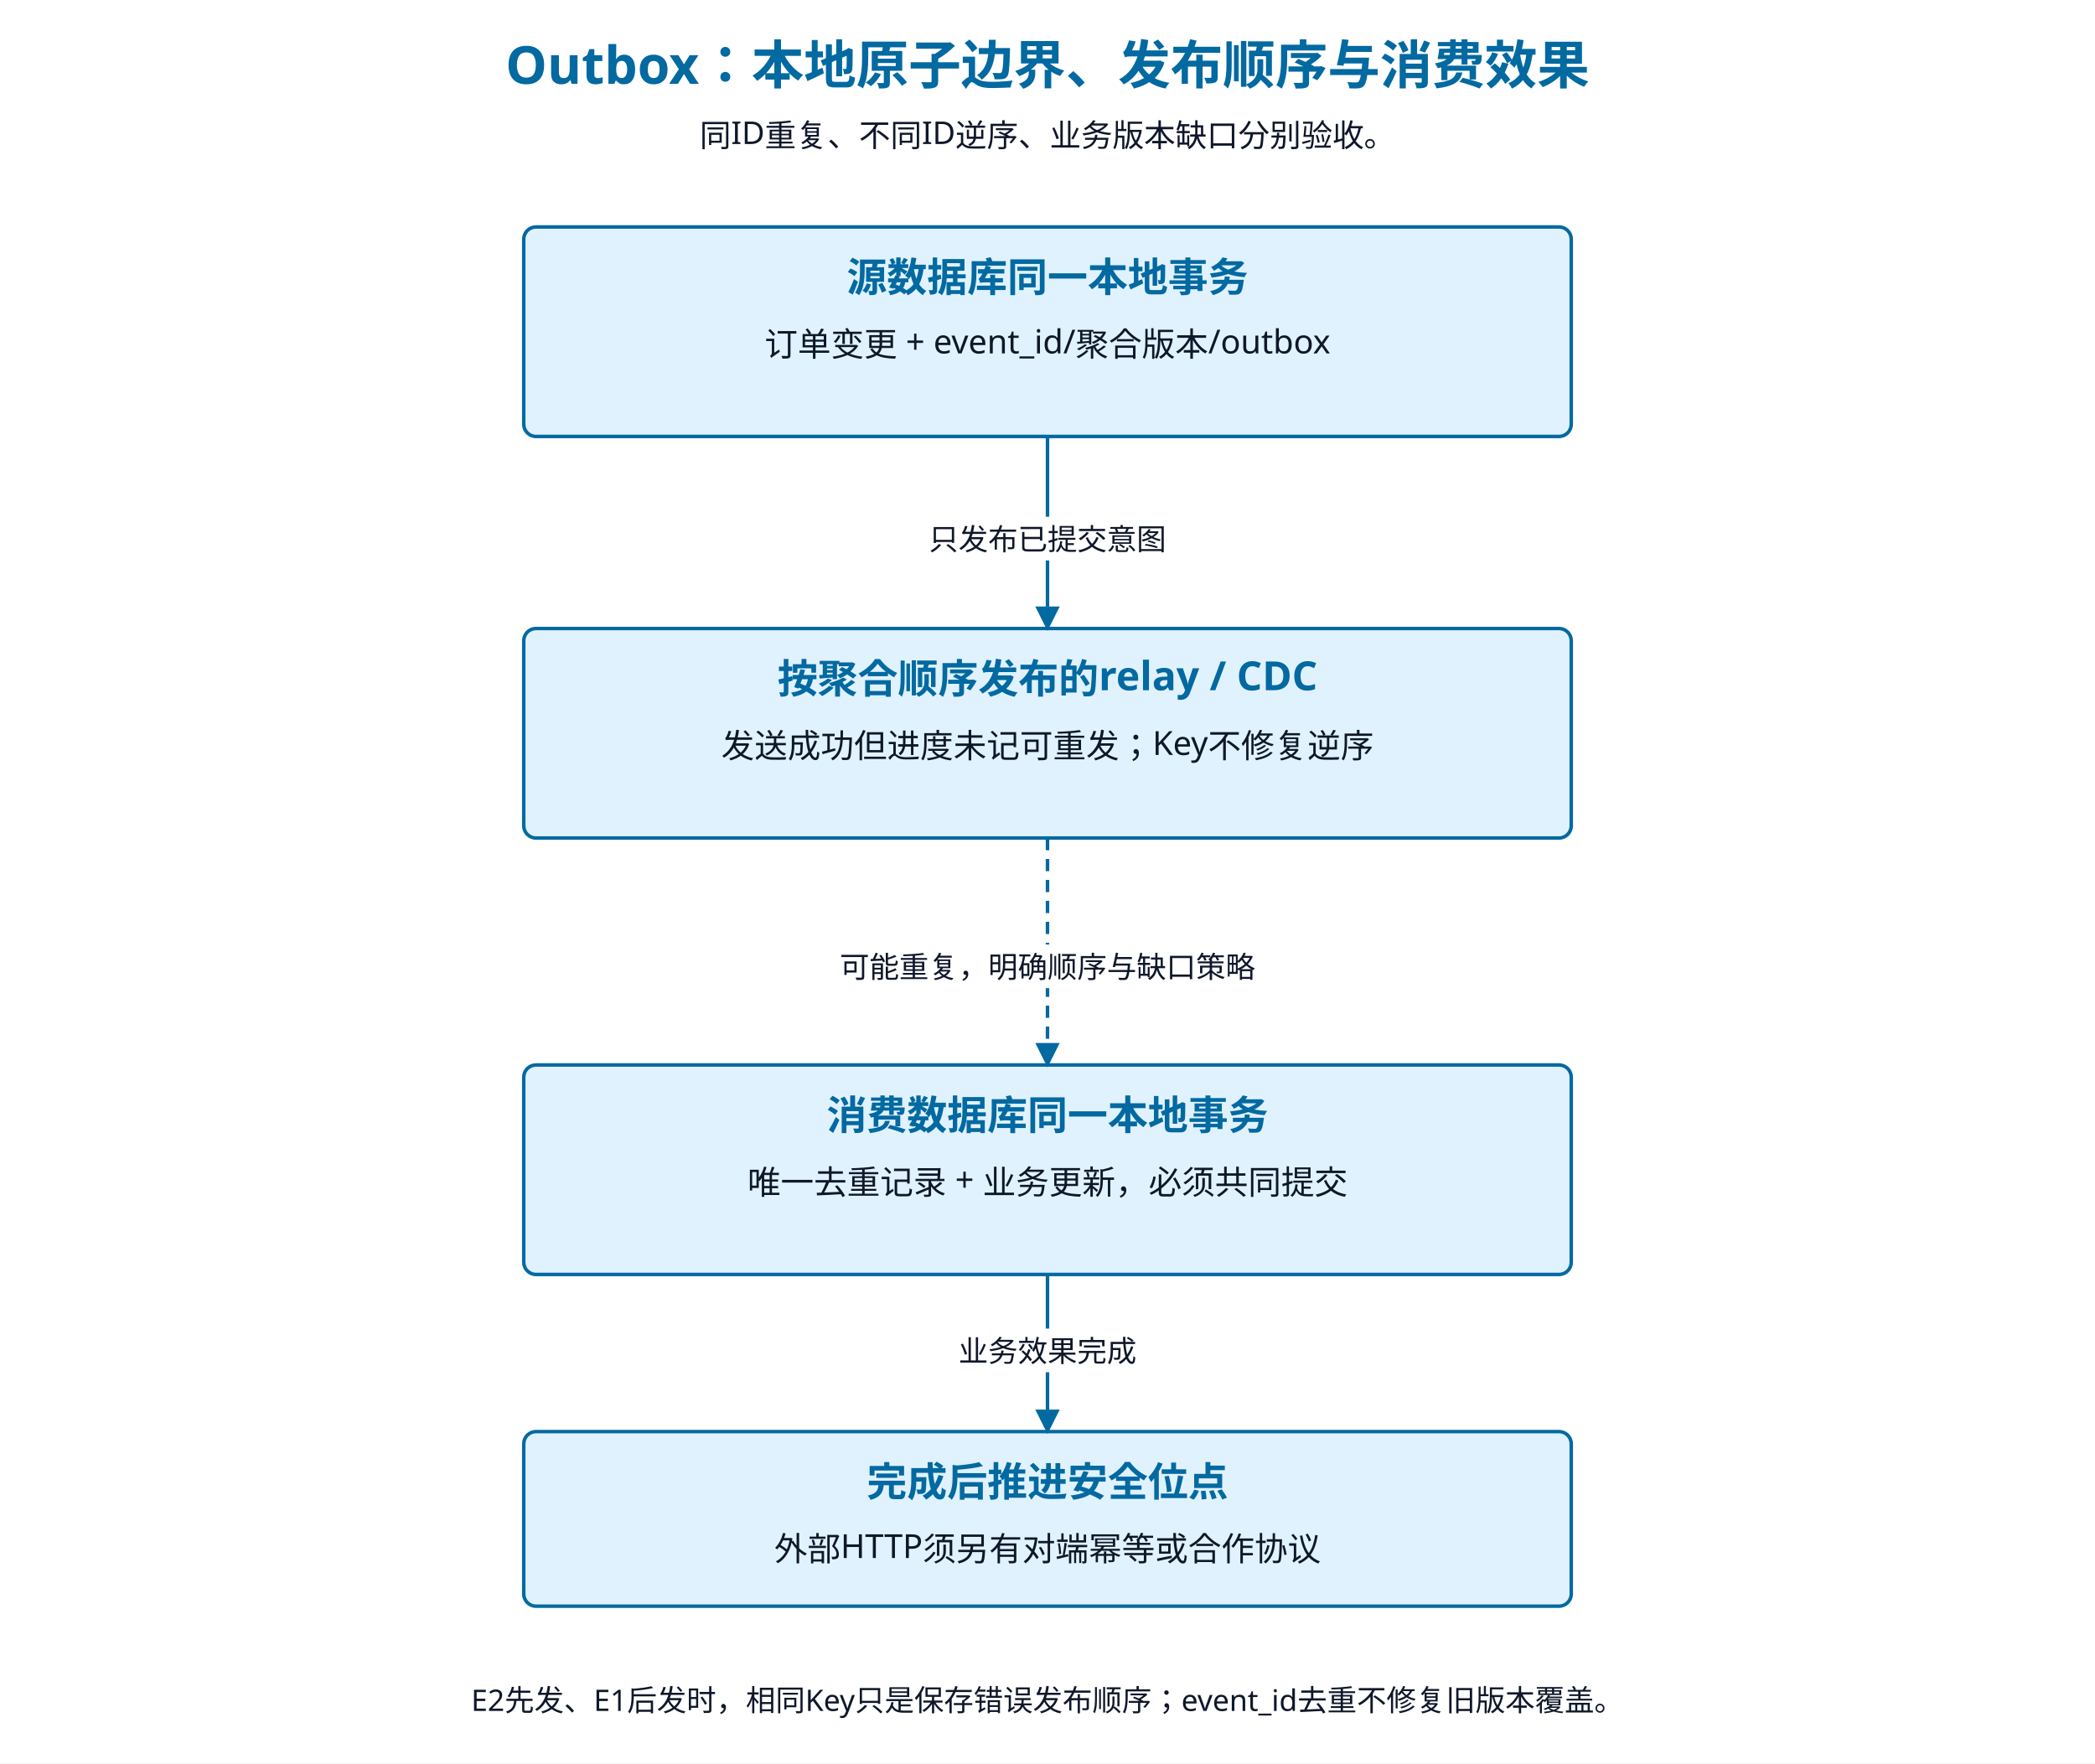
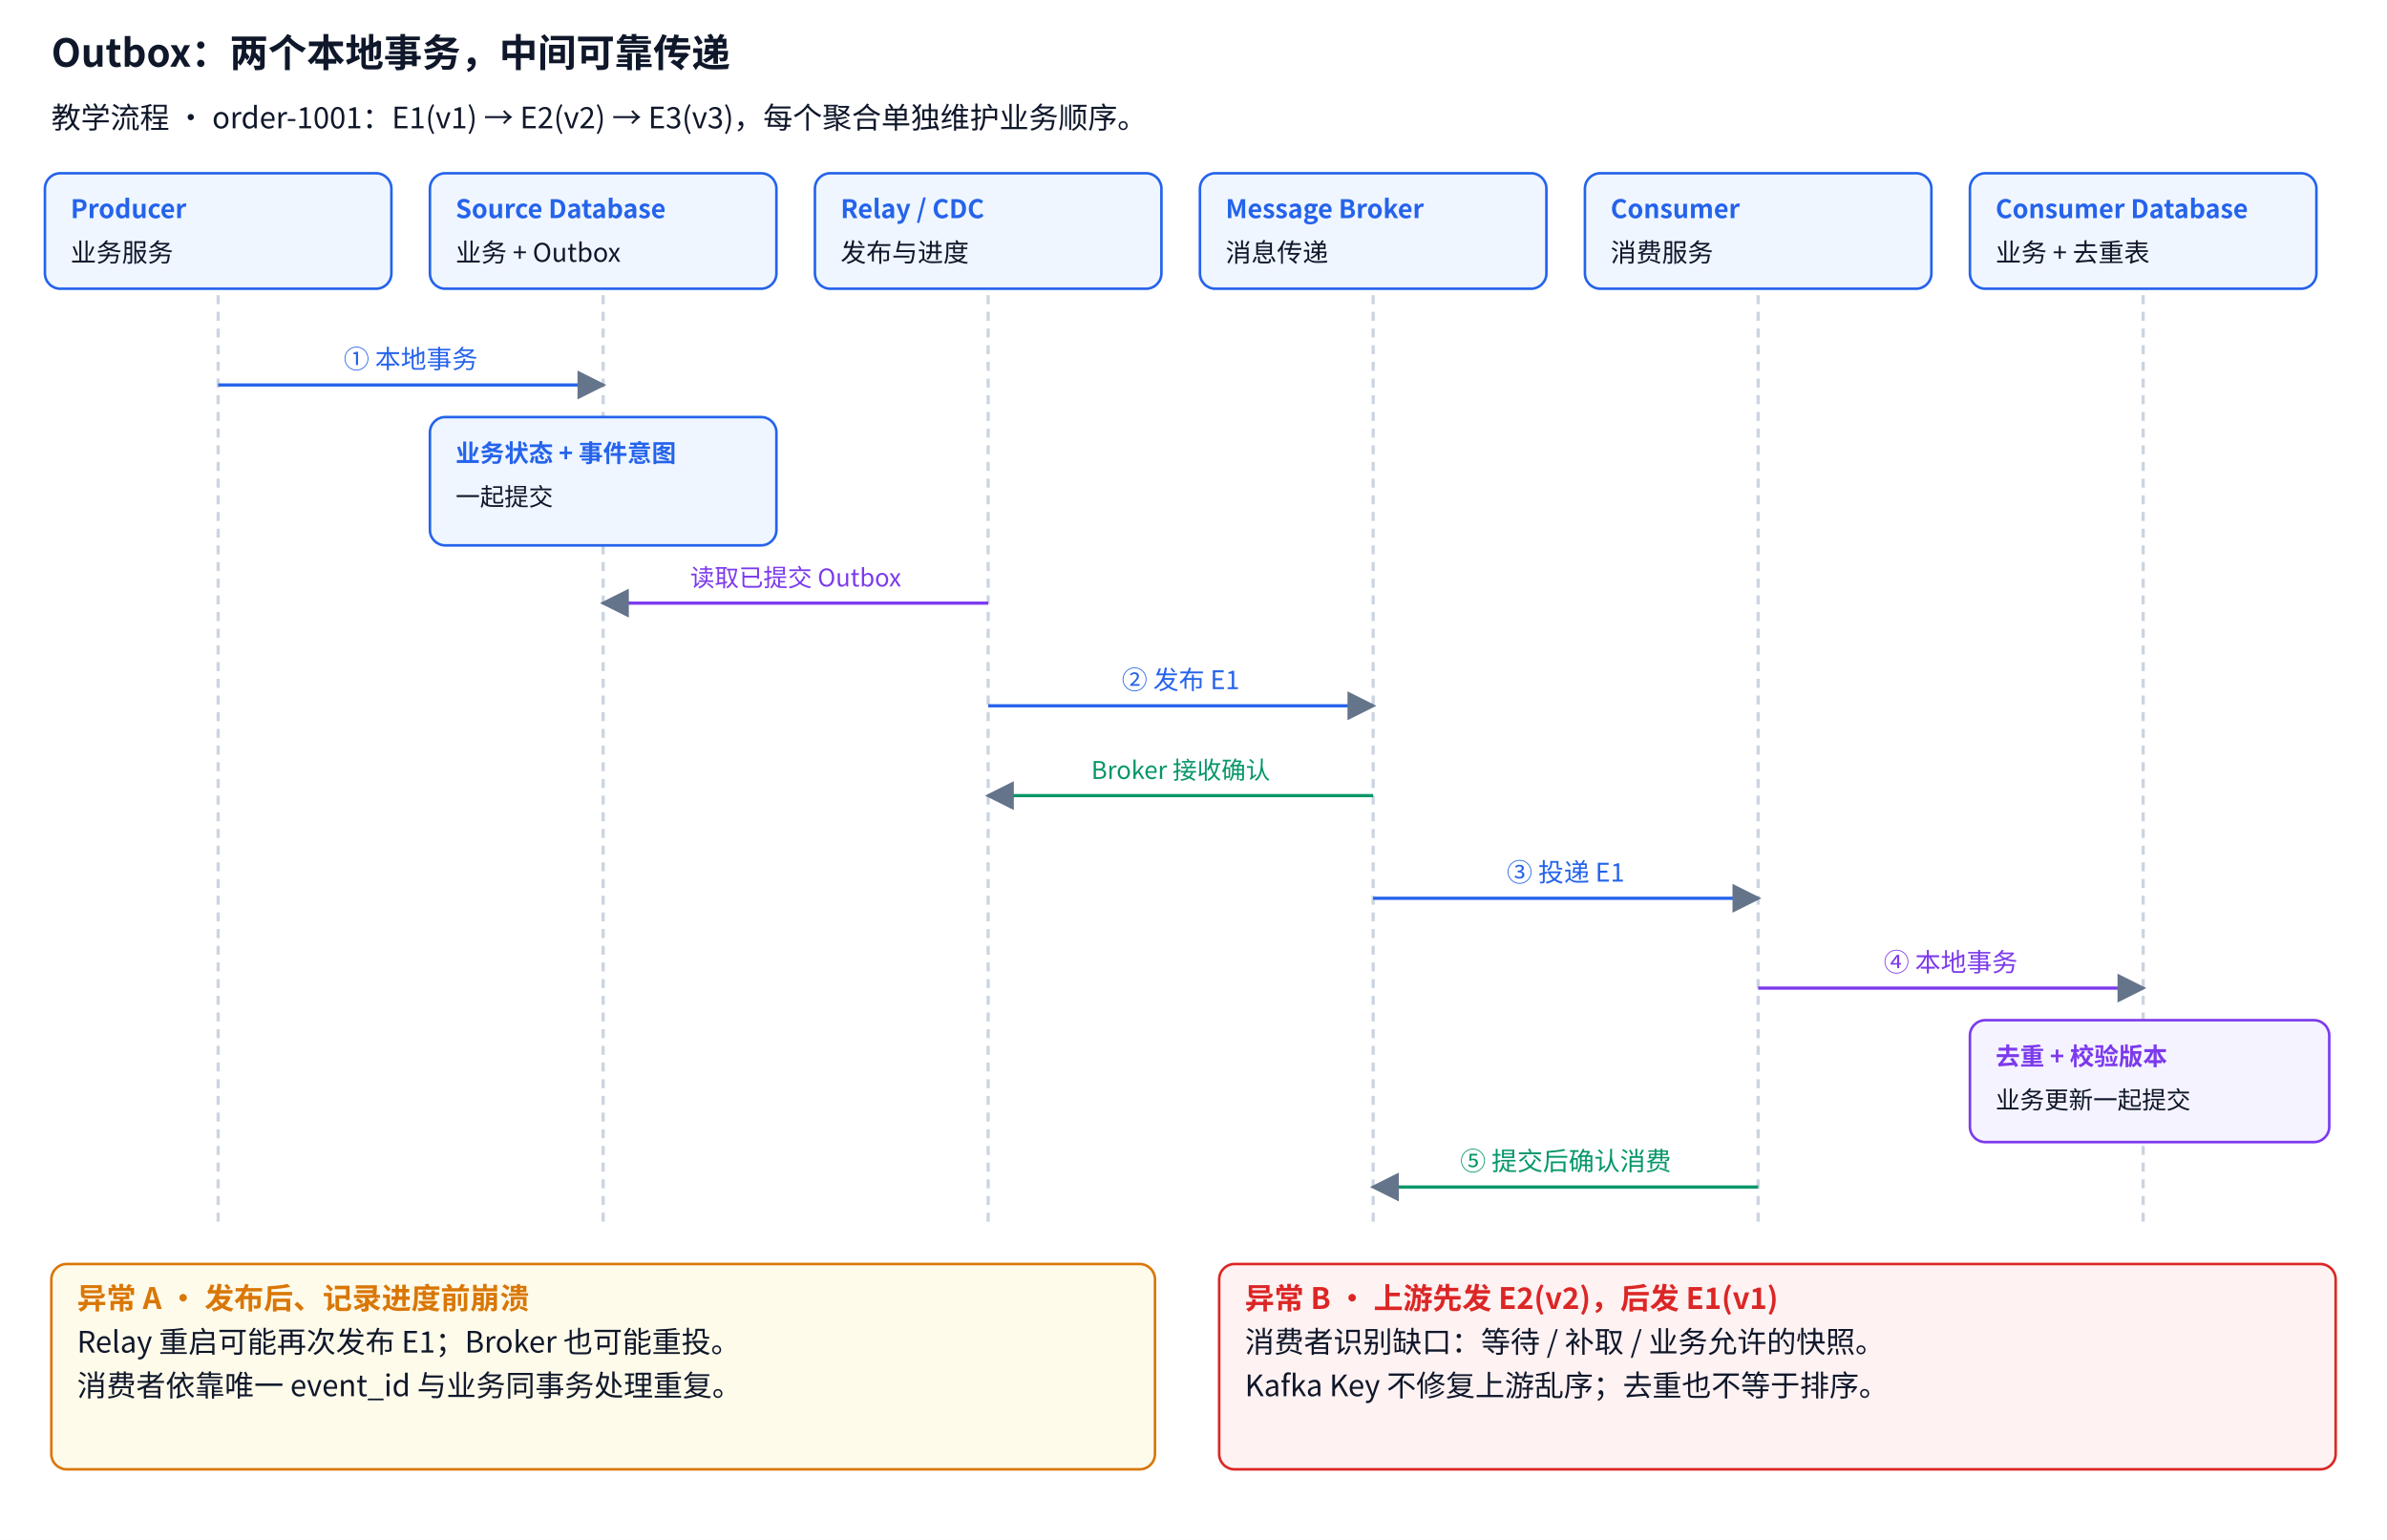
- <svg xmlns="http://www.w3.org/2000/svg" width="1200" height="1010" viewBox="0 0 1200 1010" role="img" aria-labelledby="title desc">
+ <svg xmlns="http://www.w3.org/2000/svg" width="1860" height="1200" viewBox="0 0 1860 1200" role="img" aria-labelledby="title desc">
  <defs>
-     <pattern id="grid" width="24" height="24" patternUnits="userSpaceOnUse">
-       <path d="M24 0H0V24" fill="none" stroke="#E7F1F8" stroke-width="1" />
-     </pattern>
-     <marker id="arrow" viewBox="0 0 10 10" refX="9" refY="5" markerWidth="7" markerHeight="7" orient="auto">
-       <path d="M0 0L10 5L0 10Z" fill="#0369A1" />
+     <marker id="arrow" markerWidth="9" markerHeight="9" refX="8" refY="4.5" orient="auto-start-reverse">
+       <path d="M0 0 L9 4.5 L0 9 Z" fill="#64748B" />
    </marker>
  </defs>
  <rect width="100%" height="100%" fill="#FFFFFF" />
-   <g font-family="Microsoft YaHei,Segoe UI,sans-serif">
-     <text x="600.0" y="48" text-anchor="middle" fill="#0369A1" font-size="30" font-weight="600">
-       <tspan x="600.0" dy="0">Outbox：本地原子边界、发布顺序与消费效果</tspan>
-     </text>
-     <text x="600.0" y="84" text-anchor="middle" fill="#0F172A" font-size="18" font-weight="400">
-       <tspan x="600.0" dy="0">同ID重复、不同ID逆序、业务版本缺口分别验收。</tspan>
-     </text>
-     <rect x="300" y="130" width="600" height="120" rx="7" fill="#E0F2FE" stroke="#0369A1" stroke-width="2" />
-     <text x="600.0" y="167" text-anchor="middle" fill="#0369A1" font-size="23" font-weight="600">
-       <tspan x="600.0" dy="0">源数据库同一本地事务</tspan>
-     </text>
-     <text x="600.0" y="204" text-anchor="middle" fill="#0F172A" font-size="19" font-weight="400">
-       <tspan x="600.0" dy="0">订单变更 + event_id/聚合版本/outbox</tspan>
-     </text>
-     <rect x="300" y="360" width="600" height="120" rx="7" fill="#E0F2FE" stroke="#0369A1" stroke-width="2" />
-     <text x="600.0" y="397" text-anchor="middle" fill="#0369A1" font-size="23" font-weight="600">
-       <tspan x="600.0" dy="0">按聚合顺序发布的relay / CDC</tspan>
-     </text>
-     <text x="600.0" y="434" text-anchor="middle" fill="#0F172A" font-size="19" font-weight="400">
-       <tspan x="600.0" dy="0">发送成功但进度未记可重发；Key不修复逆序</tspan>
-     </text>
-     <rect x="300" y="610" width="600" height="120" rx="7" fill="#E0F2FE" stroke="#0369A1" stroke-width="2" />
-     <text x="600.0" y="647" text-anchor="middle" fill="#0369A1" font-size="23" font-weight="600">
-       <tspan x="600.0" dy="0">消费数据库同一本地事务</tspan>
-     </text>
-     <text x="600.0" y="684" text-anchor="middle" fill="#0F172A" font-size="19" font-weight="400">
-       <tspan x="600.0" dy="0">唯一去重记录 + 业务更新，必须共同提交</tspan>
-     </text>
-     <rect x="300" y="820" width="600" height="100" rx="7" fill="#E0F2FE" stroke="#0369A1" stroke-width="2" />
-     <text x="600.0" y="857" text-anchor="middle" fill="#0369A1" font-size="23" font-weight="600">
-       <tspan x="600.0" dy="0">完成后推进安全位点</tspan>
-     </text>
-     <text x="600.0" y="894" text-anchor="middle" fill="#0F172A" font-size="19" font-weight="400">
-       <tspan x="600.0" dy="0">外部HTTP须另有对端幂等或合作协议</tspan>
-     </text>
-     <path d="M600 250 L600 360" fill="none" stroke="#0369A1" stroke-width="2" marker-end="url(#arrow)" />
-     <rect x="527.0" y="296" width="146.0" height="25" fill="white" />
-     <text x="600" y="315" text-anchor="middle" fill="#0F172A" font-size="17" font-weight="400">
-       <tspan x="600" dy="0">只发布已提交意图</tspan>
-     </text>
-     <path d="M600 480 L600 610" fill="none" stroke="#0369A1" stroke-width="2" marker-end="url(#arrow)" stroke-dasharray="7 5" />
-     <rect x="476.0" y="541" width="248.0" height="25" fill="white" />
-     <text x="600" y="560" text-anchor="middle" fill="#0F172A" font-size="17" font-weight="400">
-       <tspan x="600" dy="0">可能重复，明确顺序与缺口策略</tspan>
-     </text>
-     <path d="M600 730 L600 820" fill="none" stroke="#0369A1" stroke-width="2" marker-end="url(#arrow)" />
-     <rect x="544.0" y="761" width="112.0" height="25" fill="white" />
-     <text x="600" y="780" text-anchor="middle" fill="#0F172A" font-size="17" font-weight="400">
-       <tspan x="600" dy="0">业务效果完成</tspan>
-     </text>
-     <text x="600.0" y="980" text-anchor="middle" fill="#0F172A" font-size="17" font-weight="400">
-       <tspan x="600.0" dy="0">E2先发、E1后发时，相同Key只是保存错误发布顺序；event_id去重不修复旧版本覆盖。</tspan>
-     </text>
+   <g font-family="Microsoft YaHei, Noto Sans CJK SC, Segoe UI, sans-serif" fill="#0F172A">
+     <text x="40" y="52" font-size="30" fill="#0F172A" text-anchor="start" font-weight="700">Outbox：两个本地事务，中间可靠传递</text>
+     <text x="40" y="100" font-size="23" fill="#0F172A" text-anchor="start" font-weight="400">教学流程 · order-1001：E1(v1) → E2(v2) → E3(v3)，每个聚合单独维护业务顺序。</text>
+     <rect x="35" y="135" width="270" height="90" rx="12" fill="#EFF6FF" stroke="#2563EB" stroke-width="2" />
+     <text x="55" y="170" font-size="20" fill="#2563EB" text-anchor="start" font-weight="700">Producer</text>
+     <text x="55" y="204" font-size="20" fill="#0F172A" text-anchor="start" font-weight="400">业务服务</text>
+     <path d="M170 230 L170 955" fill="none" stroke="#CBD5E1" stroke-width="2.5" stroke-dasharray="7 6" />
+     <rect x="335" y="135" width="270" height="90" rx="12" fill="#EFF6FF" stroke="#2563EB" stroke-width="2" />
+     <text x="355" y="170" font-size="20" fill="#2563EB" text-anchor="start" font-weight="700">Source Database</text>
+     <text x="355" y="204" font-size="20" fill="#0F172A" text-anchor="start" font-weight="400">业务 + Outbox</text>
+     <path d="M470 230 L470 955" fill="none" stroke="#CBD5E1" stroke-width="2.5" stroke-dasharray="7 6" />
+     <rect x="635" y="135" width="270" height="90" rx="12" fill="#EFF6FF" stroke="#2563EB" stroke-width="2" />
+     <text x="655" y="170" font-size="20" fill="#2563EB" text-anchor="start" font-weight="700">Relay / CDC</text>
+     <text x="655" y="204" font-size="20" fill="#0F172A" text-anchor="start" font-weight="400">发布与进度</text>
+     <path d="M770 230 L770 955" fill="none" stroke="#CBD5E1" stroke-width="2.5" stroke-dasharray="7 6" />
+     <rect x="935" y="135" width="270" height="90" rx="12" fill="#EFF6FF" stroke="#2563EB" stroke-width="2" />
+     <text x="955" y="170" font-size="20" fill="#2563EB" text-anchor="start" font-weight="700">Message Broker</text>
+     <text x="955" y="204" font-size="20" fill="#0F172A" text-anchor="start" font-weight="400">消息传递</text>
+     <path d="M1070 230 L1070 955" fill="none" stroke="#CBD5E1" stroke-width="2.5" stroke-dasharray="7 6" />
+     <rect x="1235" y="135" width="270" height="90" rx="12" fill="#EFF6FF" stroke="#2563EB" stroke-width="2" />
+     <text x="1255" y="170" font-size="20" fill="#2563EB" text-anchor="start" font-weight="700">Consumer</text>
+     <text x="1255" y="204" font-size="20" fill="#0F172A" text-anchor="start" font-weight="400">消费服务</text>
+     <path d="M1370 230 L1370 955" fill="none" stroke="#CBD5E1" stroke-width="2.5" stroke-dasharray="7 6" />
+     <rect x="1535" y="135" width="270" height="90" rx="12" fill="#EFF6FF" stroke="#2563EB" stroke-width="2" />
+     <text x="1555" y="170" font-size="20" fill="#2563EB" text-anchor="start" font-weight="700">Consumer Database</text>
+     <text x="1555" y="204" font-size="20" fill="#0F172A" text-anchor="start" font-weight="400">业务 + 去重表</text>
+     <path d="M1670 230 L1670 955" fill="none" stroke="#CBD5E1" stroke-width="2.5" stroke-dasharray="7 6" />
+     <path d="M170 300 L470 300" fill="none" stroke="#2563EB" stroke-width="2.5" marker-end="url(#arrow)" />
+     <text x="320.0" y="287" font-size="20" fill="#2563EB" text-anchor="middle" font-weight="400">① 本地事务</text>
+     <rect x="335" y="325" width="270" height="100" rx="12" fill="#EFF6FF" stroke="#2563EB" stroke-width="2" />
+     <text x="355" y="360" font-size="19" fill="#2563EB" text-anchor="start" font-weight="700">业务状态 + 事件意图</text>
+     <text x="355" y="394" font-size="19" fill="#0F172A" text-anchor="start" font-weight="400">一起提交</text>
+     <path d="M770 470 L470 470" fill="none" stroke="#7C3AED" stroke-width="2.5" marker-end="url(#arrow)" />
+     <text x="620.0" y="457" font-size="19" fill="#7C3AED" text-anchor="middle" font-weight="400">读取已提交 Outbox</text>
+     <path d="M770 550 L1070 550" fill="none" stroke="#2563EB" stroke-width="2.5" marker-end="url(#arrow)" />
+     <text x="920.0" y="537" font-size="20" fill="#2563EB" text-anchor="middle" font-weight="400">② 发布 E1</text>
+     <path d="M1070 620 L770 620" fill="none" stroke="#059669" stroke-width="2.5" marker-end="url(#arrow)" />
+     <text x="920.0" y="607" font-size="19" fill="#059669" text-anchor="middle" font-weight="400">Broker 接收确认</text>
+     <path d="M1070 700 L1370 700" fill="none" stroke="#2563EB" stroke-width="2.5" marker-end="url(#arrow)" />
+     <text x="1220.0" y="687" font-size="20" fill="#2563EB" text-anchor="middle" font-weight="400">③ 投递 E1</text>
+     <path d="M1370 770 L1670 770" fill="none" stroke="#7C3AED" stroke-width="2.5" marker-end="url(#arrow)" />
+     <text x="1520.0" y="757" font-size="20" fill="#7C3AED" text-anchor="middle" font-weight="400">④ 本地事务</text>
+     <rect x="1535" y="795" width="280" height="95" rx="12" fill="#F5F3FF" stroke="#7C3AED" stroke-width="2" />
+     <text x="1555" y="830" font-size="19" fill="#7C3AED" text-anchor="start" font-weight="700">去重 + 校验版本</text>
+     <text x="1555" y="864" font-size="19" fill="#0F172A" text-anchor="start" font-weight="400">业务更新一起提交</text>
+     <path d="M1370 925 L1070 925" fill="none" stroke="#059669" stroke-width="2.5" marker-end="url(#arrow)" />
+     <text x="1220.0" y="912" font-size="20" fill="#059669" text-anchor="middle" font-weight="400">⑤ 提交后确认消费</text>
+     <rect x="40" y="985" width="860" height="160" rx="12" fill="#FFFBEB" stroke="#D97706" stroke-width="2" />
+     <text x="60" y="1020" font-size="23" fill="#D97706" text-anchor="start" font-weight="700">异常 A · 发布后、记录进度前崩溃</text>
+     <text x="60" y="1054" font-size="23" fill="#0F172A" text-anchor="start" font-weight="400">Relay 重启可能再次发布 E1；Broker 也可能重投。</text>
+     <text x="60" y="1088" font-size="23" fill="#0F172A" text-anchor="start" font-weight="400">消费者依靠唯一 event_id 与业务同事务处理重复。</text>
+     <rect x="950" y="985" width="870" height="160" rx="12" fill="#FEF2F2" stroke="#DC2626" stroke-width="2" />
+     <text x="970" y="1020" font-size="23" fill="#DC2626" text-anchor="start" font-weight="700">异常 B · 上游先发 E2(v2)，后发 E1(v1)</text>
+     <text x="970" y="1054" font-size="23" fill="#0F172A" text-anchor="start" font-weight="400">消费者识别缺口：等待 / 补取 / 业务允许的快照。</text>
+     <text x="970" y="1088" font-size="23" fill="#0F172A" text-anchor="start" font-weight="400">Kafka Key 不修复上游乱序；去重也不等于排序。</text>
  </g>
</svg>
